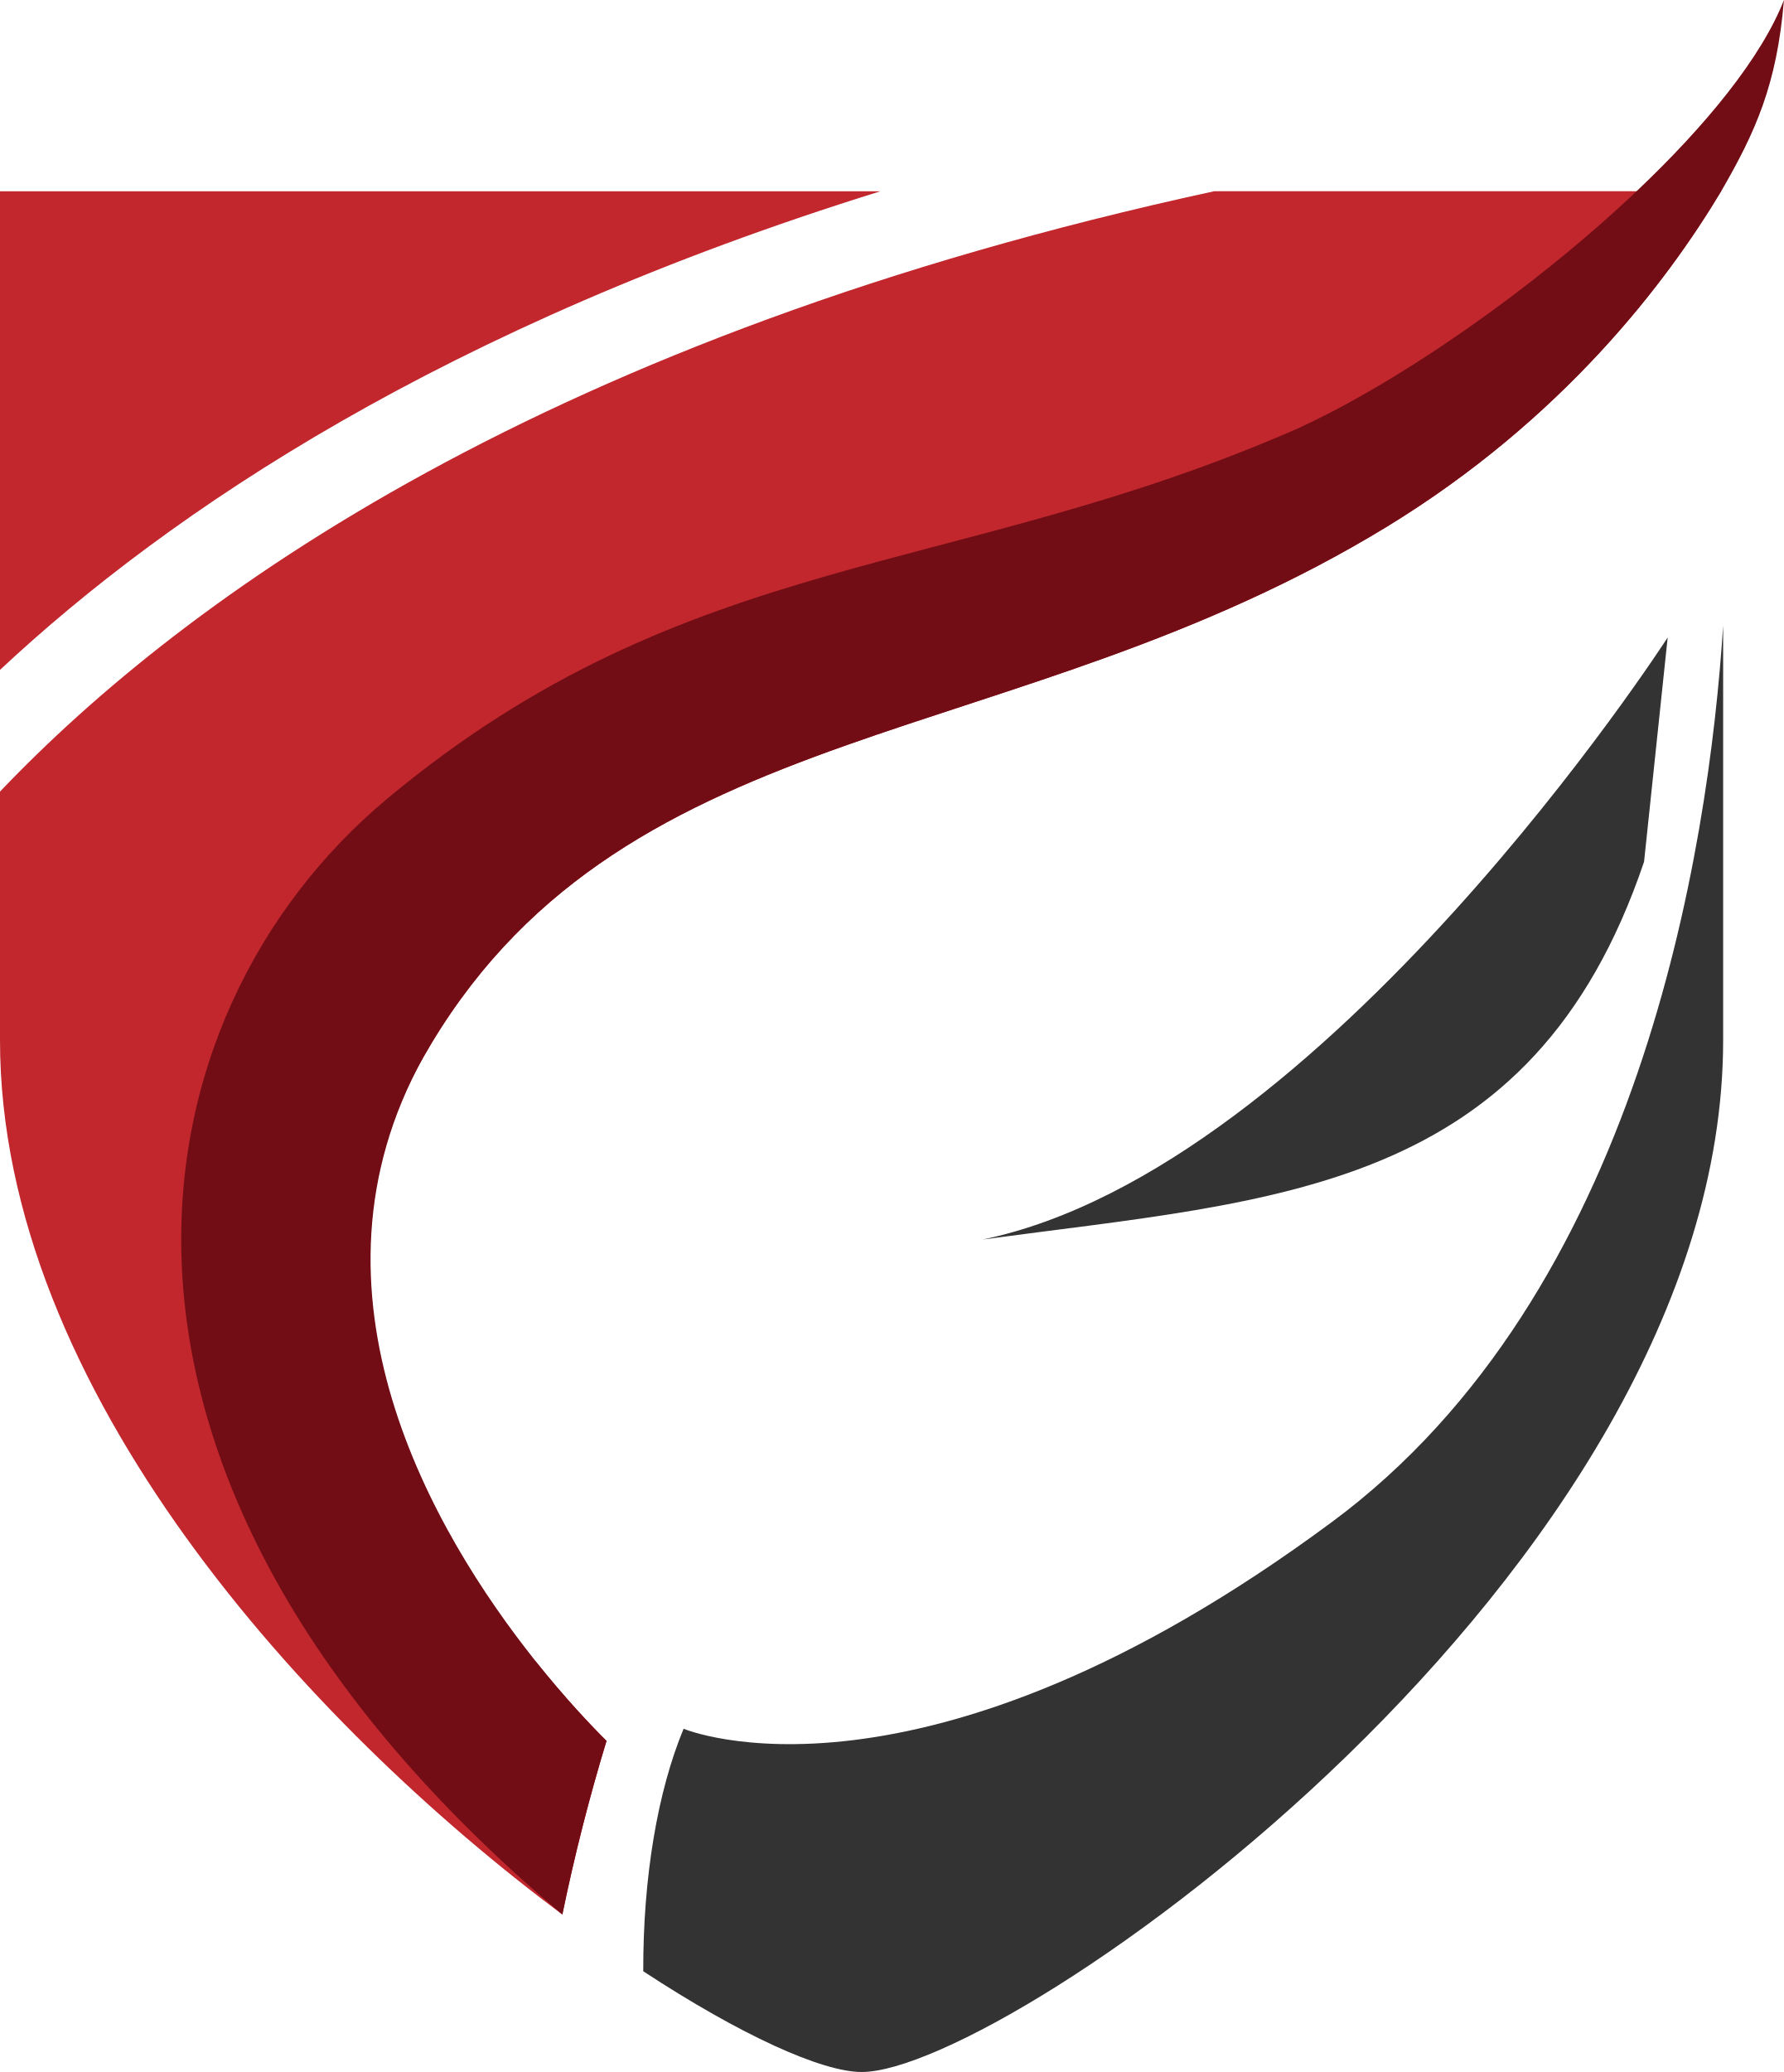
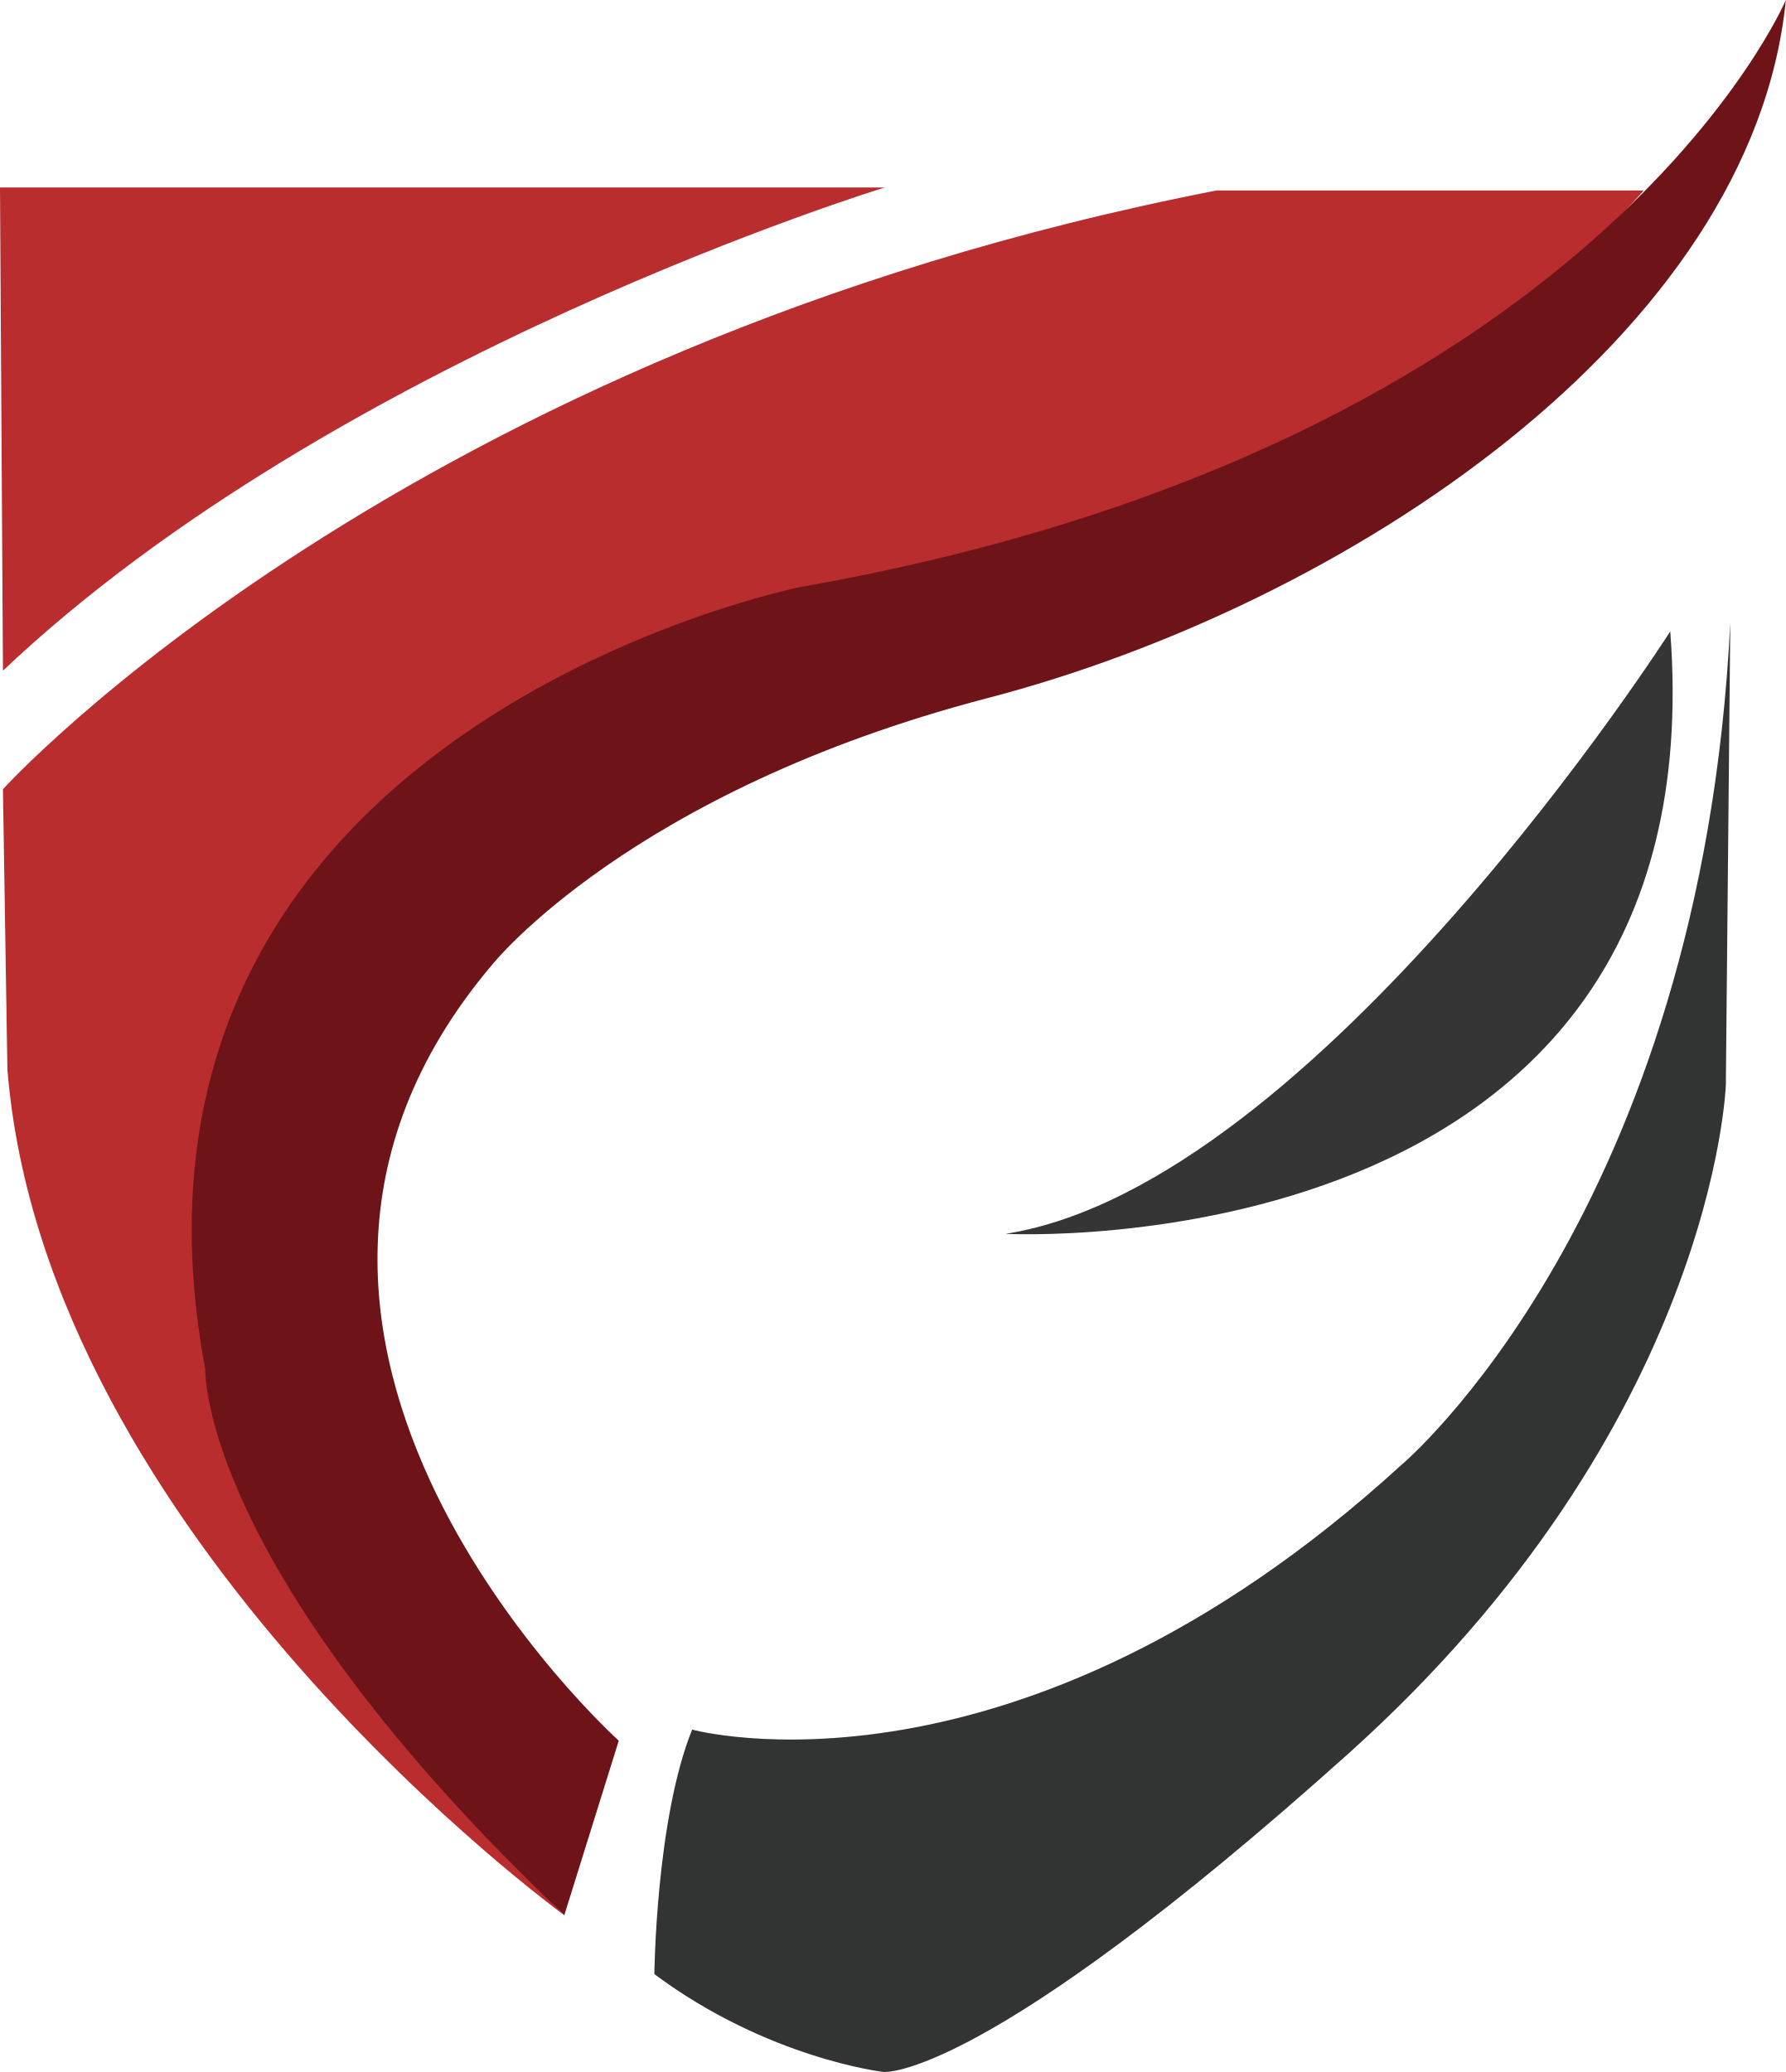
- <svg xmlns="http://www.w3.org/2000/svg" id="_图层_1" data-name="图层 1" viewBox="0 0 73.2 85">
+ <svg xmlns="http://www.w3.org/2000/svg" id="_图层_1" data-name="图层 1" viewBox="0 0 622.89 722.67">
  <defs>
    <style>
      .cls-1 {
-         fill: #c1272d;
+         fill: #b92d2f;
+       }
+ 
+       .cls-1, .cls-2, .cls-3, .cls-4 {
+         stroke-width: 0px;
      }

      .cls-2 {
-         fill: #333;
+         fill: #353535;
      }

      .cls-3 {
-         fill: #720d15;
+         fill: #6e1419;
+       }
+ 
+       .cls-4 {
+         fill: #323333;
      }
    </style>
  </defs>
-   <path class="cls-2" d="M35.357,85c5.988,0,35.348-20.504,35.348-42.326v-17.007c-.599,9.237-3.415,27.422-16.055,36.772-16.944,12.556-26.6,8.48-26.6,8.48-1.067,2.571-1.665,6.087-1.656,9.948,4.004,2.627,7.335,4.133,8.963,4.133" />
-   <path class="cls-1" d="M0,7.847v19.634c7.017-6.563,18.31-14.099,36.124-19.634H0Z" />
-   <path class="cls-1" d="M49.812,7.847C22.445,13.784,7.644,24.452,0,32.474v10.2c0,14.342,12.678,28.114,23.072,35.865.515-2.478,1.123-4.843,1.815-7.124-.608-.598-1.694-1.739-2.929-3.282-.019.056-.047.112-.075.168,0,0-12.434-10.958-4.5-24.954.103-.178.215-.365.327-.552,8.168-13.566,23.952-11.902,39.165-21.168,7.232-4.413,11.508-10.041,13.744-13.781h-20.808Z" />
-   <path class="cls-3" d="M73.2,0c-.289,3.492-1.178,5.429-2.576,7.847-2.24,3.739-6.517,9.372-13.745,13.777-15.216,9.274-30.996,7.604-39.172,21.169-.111.187-.221.374-.323.556-5.395,9.686.421,19.555,4.579,24.78,1.233,1.546,2.317,2.685,2.925,3.288-.697,2.277-1.305,4.648-1.811,7.124C1.676,60.513,5.264,41.617,15.896,32.759c12.346-10.289,23.25-8.998,37.339-15.175,4.171-1.907,9.672-5.718,13.915-9.737,2.844-2.693,5.123-5.48,6.05-7.847Z" />
-   <path class="cls-2" d="M68.429,26.151s-14.054,21.793-28.108,24.698c12.102-1.641,22.535-1.891,27.139-15.497l.969-9.201Z" />
+   <path class="cls-1" d="M0,65.39h308.6S117.34,123.8,1.03,233.91L0,65.39Z" />
+   <path class="cls-1" d="M1.03,275.26S140.08,121.73,424.39,66.42h148.87s-82.69,101.68-292.32,140.6c-18.74,3.48-36.98,9.3-54.28,17.32-72.86,33.78-223.71,128.31-125.09,325.14,0,0,64.87,89.43,95.24,118.5,0,0-181.05-131.43-194.23-295.03l-1.55-97.7Z" />
+   <path class="cls-3" d="M622.89,0s-65.93,155.85-343.5,204.7c0,0-249.66,49.63-207.79,272.94,0,0-2.33,69.01,125.22,190.35l19-60.87s-155.08-139.57-44.2-270.61c0,0,48.07-60.48,172.91-93.05C469.36,210.9,611.26,117.08,622.89,0Z" />
+   <path class="cls-2" d="M582.57,220.21s-123.28,193.07-231.84,210.13c0,0,248.9,13.18,231.84-210.13Z" />
+   <path class="cls-4" d="M241.4,603.24s112.43,31.02,247.35-92.27c0,0,104.68-87.62,114.76-293.87l-1.55,161.28s-3.88,118.63-131.81,233.39c-127.94,114.76-162.05,110.88-162.05,110.88,0,0-40.32-4.65-79.86-34.12,0,0,.52-54.02,13.18-85.29Z" />
</svg>
